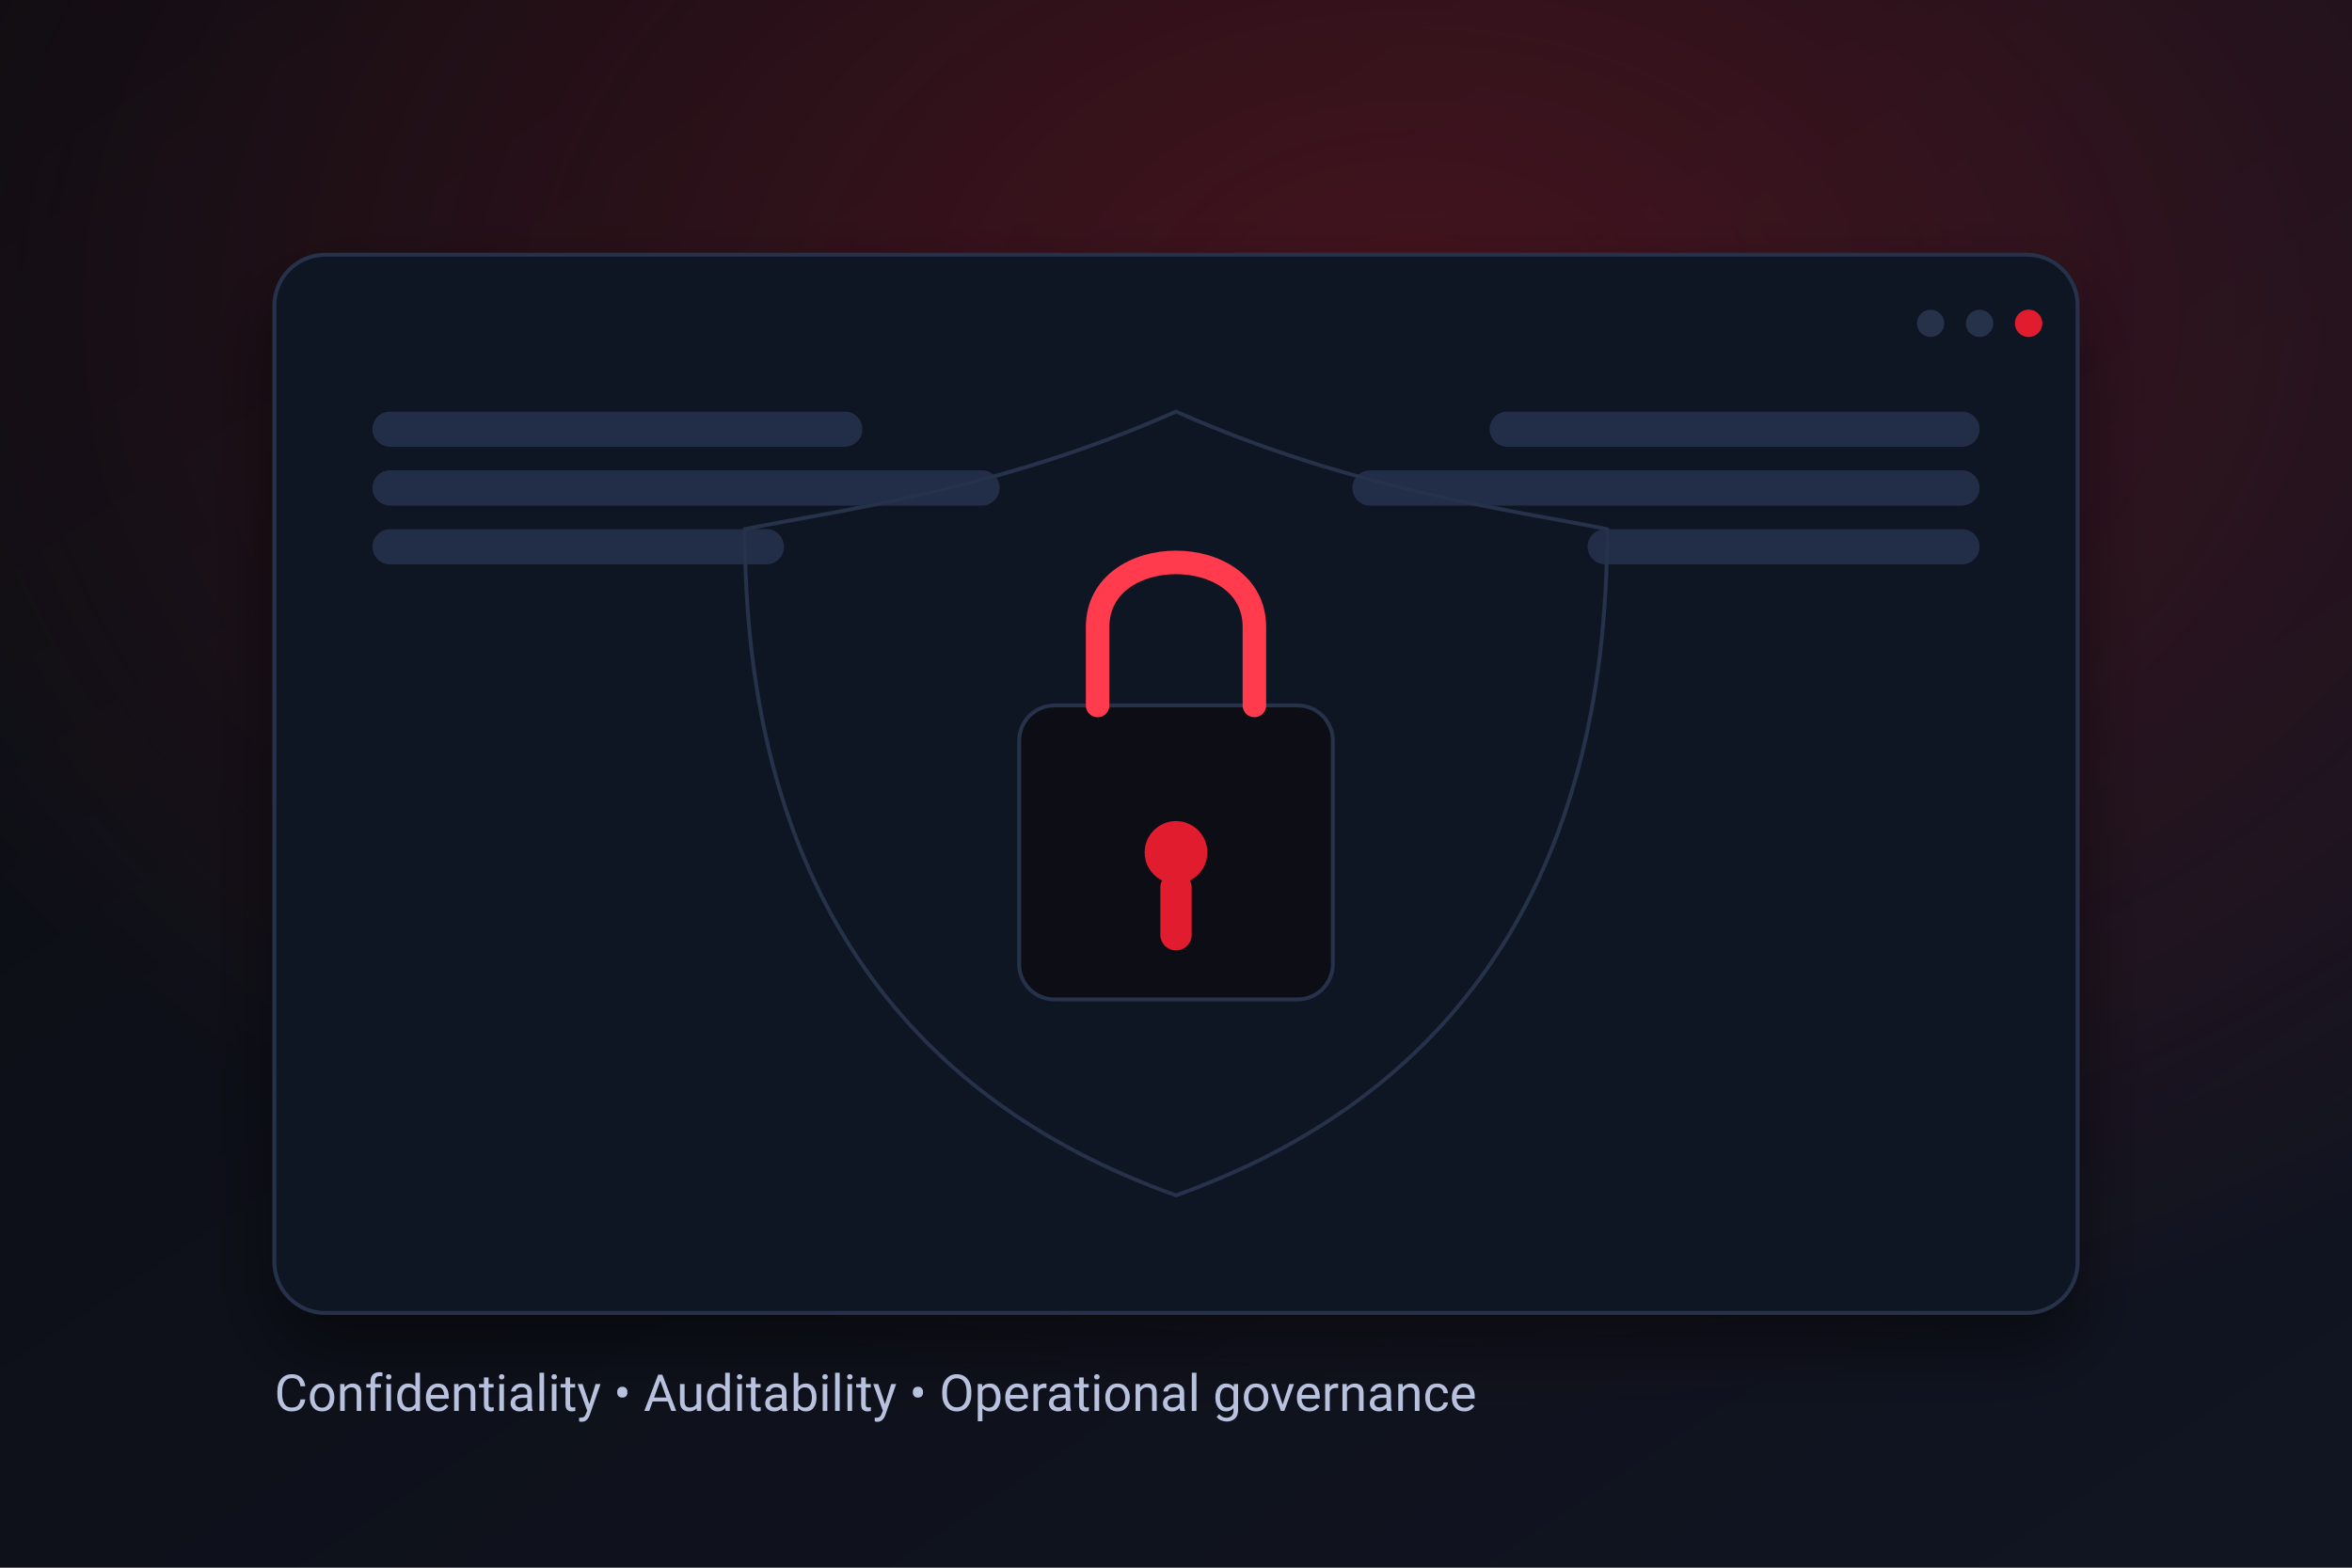
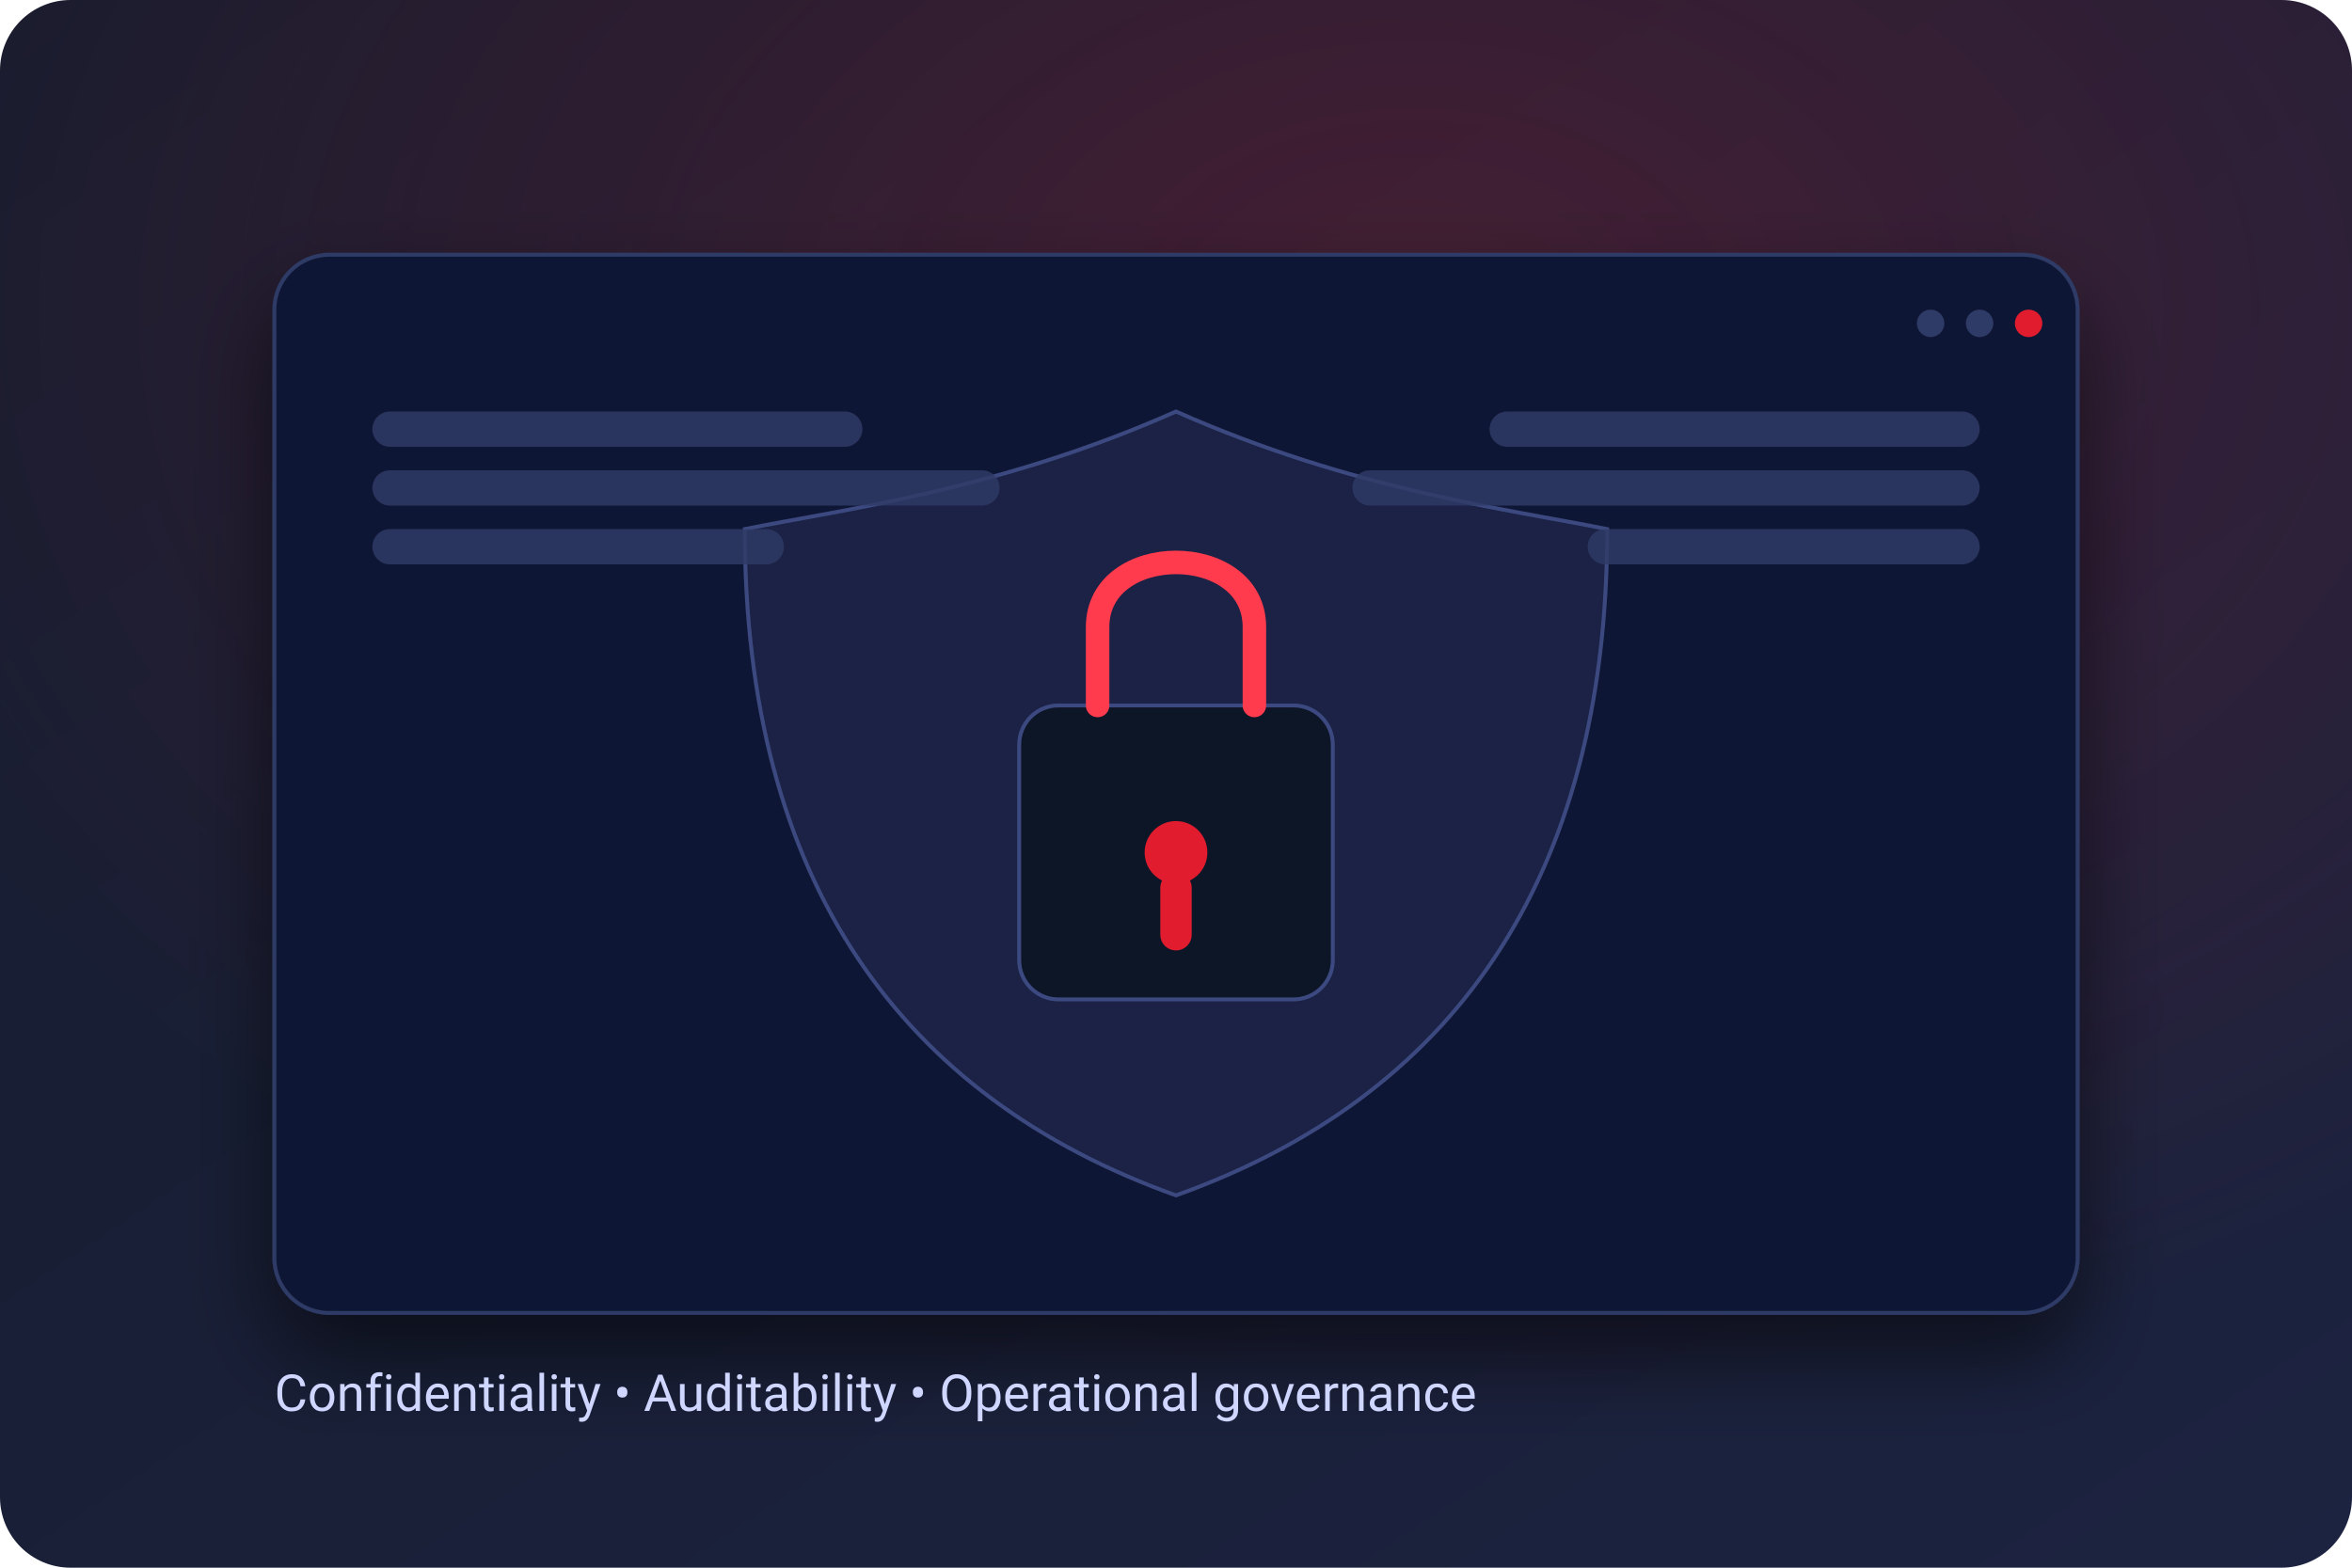
<svg xmlns="http://www.w3.org/2000/svg" width="1200" height="800" viewBox="0 0 1200 800" role="img" aria-label="Compliance, governance and confidentiality illustration">
  <defs>
    <linearGradient id="bgc" x1="0" y1="0" x2="1" y2="1">
-       <stop offset="0" stop-color="#0b0d12" />
-       <stop offset="1" stop-color="#111522" />
+       <stop offset="0" stop-color="#161c2e" />
+       <stop offset="1" stop-color="#1c2340" />
    </linearGradient>
    <radialGradient id="glowc" cx="60%" cy="20%" r="70%">
-       <stop offset="0" stop-color="#e11d2e" stop-opacity=".26" />
+       <stop offset="0" stop-color="#e11d2e" stop-opacity=".22" />
      <stop offset="1" stop-color="#e11d2e" stop-opacity="0" />
    </radialGradient>
    <filter id="shadowc" x="-20%" y="-20%" width="140%" height="140%">
-       <feDropShadow dx="0" dy="18" stdDeviation="18" flood-color="#000" flood-opacity=".45" />
+       <feDropShadow dx="0" dy="22" stdDeviation="22" flood-color="#000" flood-opacity=".55" />
    </filter>
  </defs>
-   <rect width="1200" height="800" fill="url(#bgc)" />
-   <rect width="1200" height="800" fill="url(#glowc)" />
+   <rect width="1200" height="800" rx="36" fill="url(#bgc)" />
+   <rect width="1200" height="800" rx="36" fill="url(#glowc)" />
  <g filter="url(#shadowc)">
-     <rect x="140" y="130" width="920" height="540" rx="26" fill="#0f1320" stroke="#25304a" stroke-width="2" />
-     <path d="M600 210              C690 250 770 260 820 270              C820 450 740 560 600 610              C460 560 380 450 380 270              C430 260 510 250 600 210 Z" fill="#111522" stroke="#25304a" stroke-width="2" />
+     <rect x="140" y="130" width="920" height="540" rx="28" fill="#111735" stroke="#2e3a66" stroke-width="2" />
+     <path d="M600 210              C690 250 770 260 820 270              C820 450 740 560 600 610              C460 560 380 450 380 270              C430 260 510 250 600 210 Z" fill="#1a2144" stroke="#3b4a80" stroke-width="2" />
    <g>
-       <rect x="520" y="360" width="160" height="150" rx="18" fill="#0b0d12" stroke="#25304a" stroke-width="2" />
+       <rect x="520" y="360" width="160" height="150" rx="20" fill="#0f1428" stroke="#3b4a80" stroke-width="2" />
      <path d="M560 360 v-40                c0-44 80-44 80 0 v40" fill="none" stroke="#ff3b4d" stroke-width="12" stroke-linecap="round" />
      <circle cx="600" cy="435" r="16" fill="#e11d2e" />
      <rect x="592" y="445" width="16" height="40" rx="8" fill="#e11d2e" />
    </g>
-     <g opacity=".9">
-       <rect x="190" y="210" width="250" height="18" rx="9" fill="#25304a" />
-       <rect x="190" y="240" width="320" height="18" rx="9" fill="#25304a" />
-       <rect x="190" y="270" width="210" height="18" rx="9" fill="#25304a" />
-       <rect x="760" y="210" width="250" height="18" rx="9" fill="#25304a" />
-       <rect x="690" y="240" width="320" height="18" rx="9" fill="#25304a" />
-       <rect x="810" y="270" width="200" height="18" rx="9" fill="#25304a" />
+     <g opacity=".85">
+       <rect x="190" y="210" width="250" height="18" rx="9" fill="#2e3a66" />
+       <rect x="190" y="240" width="320" height="18" rx="9" fill="#2e3a66" />
+       <rect x="190" y="270" width="210" height="18" rx="9" fill="#2e3a66" />
+       <rect x="760" y="210" width="250" height="18" rx="9" fill="#2e3a66" />
+       <rect x="690" y="240" width="320" height="18" rx="9" fill="#2e3a66" />
+       <rect x="810" y="270" width="200" height="18" rx="9" fill="#2e3a66" />
    </g>
    <circle cx="1035" cy="165" r="7" fill="#e11d2e" />
-     <circle cx="1010" cy="165" r="7" fill="#25304a" />
-     <circle cx="985" cy="165" r="7" fill="#25304a" />
+     <circle cx="1010" cy="165" r="7" fill="#2e3a66" />
+     <circle cx="985" cy="165" r="7" fill="#2e3a66" />
  </g>
-   <text x="140" y="720" fill="#b8c2df" font-family="ui-sans-serif, system-ui, -apple-system, Segoe UI, Roboto, Arial" font-size="26">
+   <text x="140" y="720" fill="#cfd6ff" font-family="ui-sans-serif, system-ui, -apple-system, Segoe UI, Roboto, Arial" font-size="26">
    Confidentiality • Auditability • Operational governance
  </text>
</svg>
